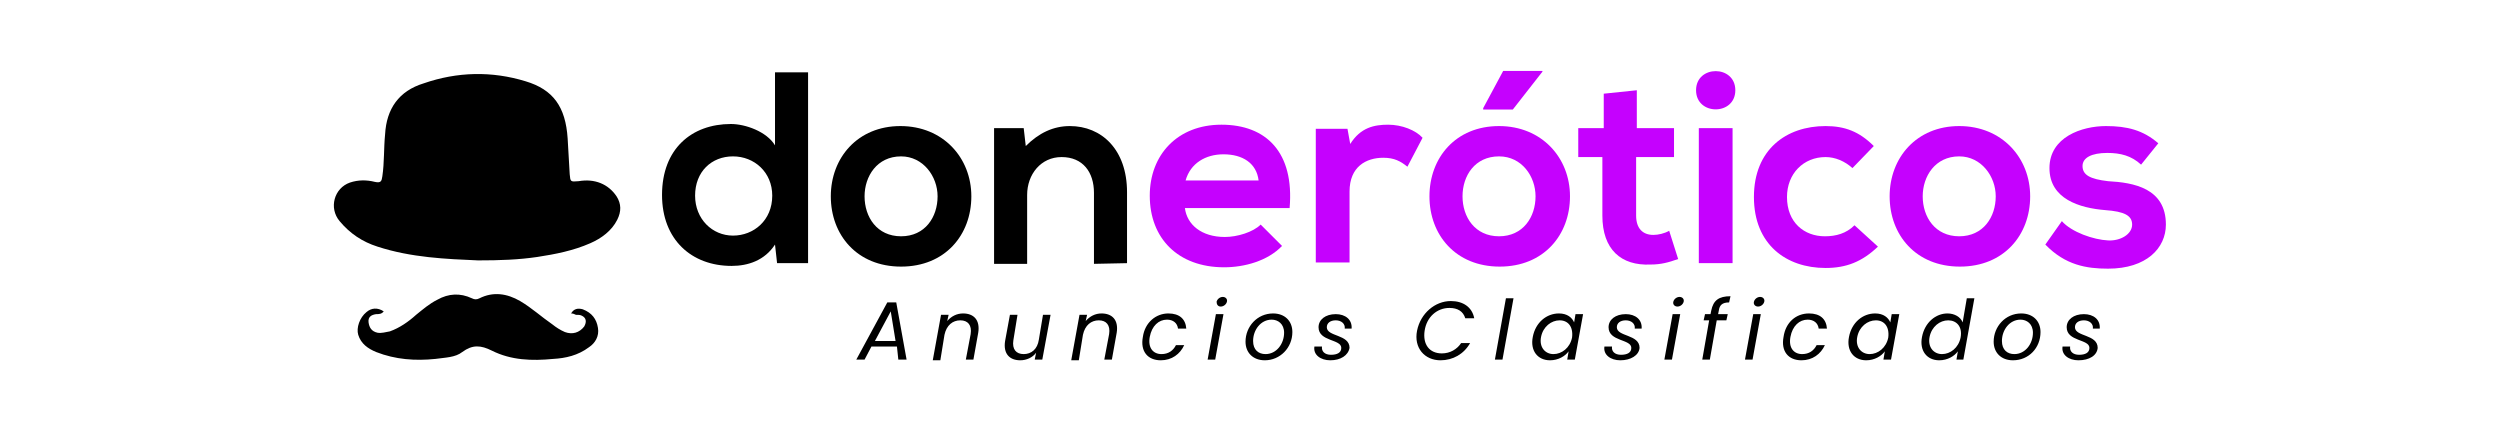
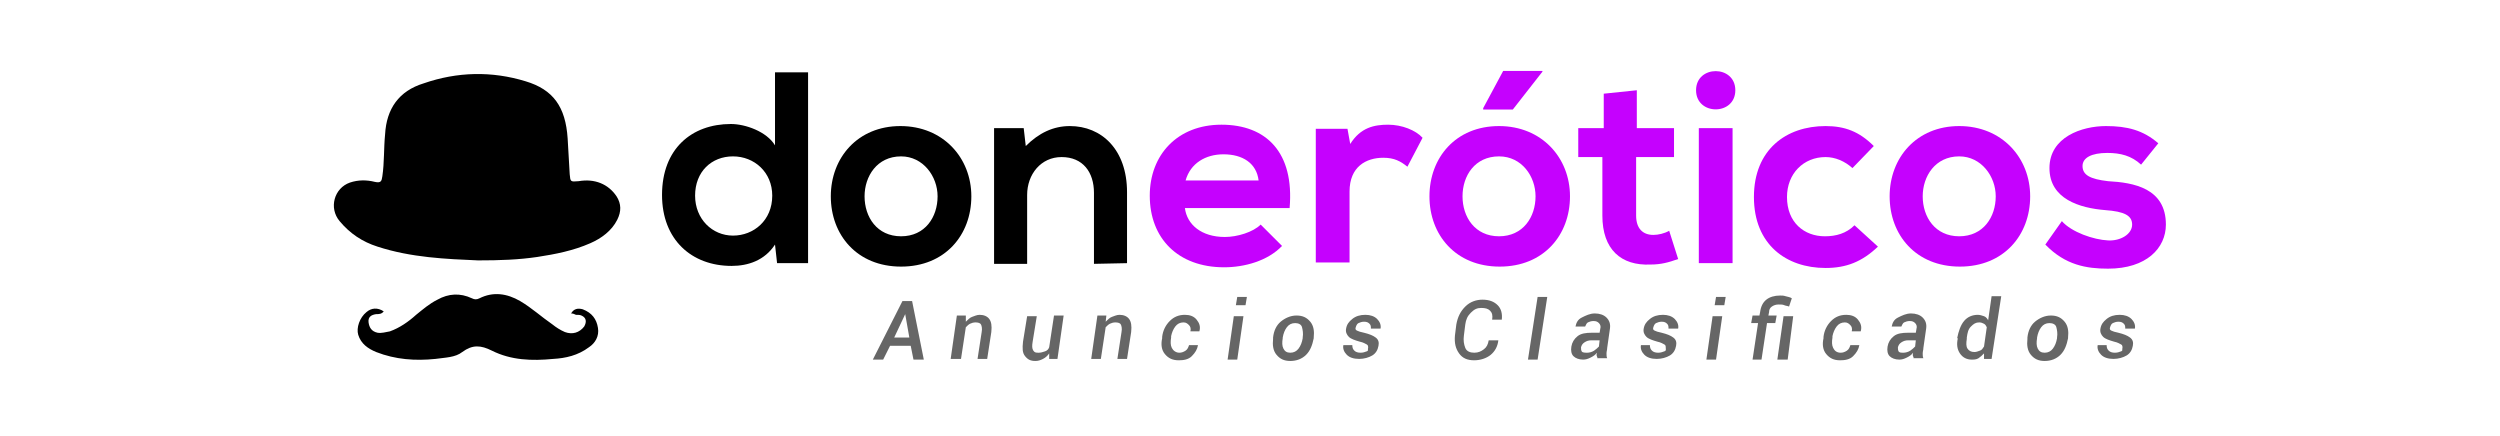
<svg xmlns="http://www.w3.org/2000/svg" version="1.1" id="Layer_1" x="0px" y="0px" viewBox="0 0 362.9 63.2" style="enable-background:new 0 0 362.9 63.2;" xml:space="preserve">
  <style type="text/css">
	.st0{fill:#C501FE;}
+ 	.st1{fill:#666666;}
</style>
  <g id="Layer_1_1_">
</g>
  <g id="logo_x5F_final">
    <g>
      <path d="M117.3,10.5v27.7h-4.5l-0.3-2.7c-1.5,2.3-3.9,3.1-6.3,3.1c-5.8,0-10.1-3.8-10.1-10.3c0-6.7,4.3-10.3,10-10.3    c2.1,0,5.2,1.1,6.4,3.1V10.5H117.3z M100.9,28.4c0,3.4,2.5,5.8,5.5,5.8s5.7-2.2,5.7-5.8c0-3.4-2.6-5.7-5.7-5.7    S100.9,24.9,100.9,28.4z" />
      <path d="M141,28.5c0,5.6-3.8,10.2-10.2,10.2c-6.4,0-10.2-4.6-10.2-10.2s3.9-10.2,10.1-10.2C136.9,18.3,141,22.9,141,28.5z     M125.5,28.5c0,3,1.8,5.8,5.3,5.8s5.3-2.8,5.3-5.8c0-2.9-2.1-5.8-5.3-5.8C127.3,22.7,125.5,25.6,125.5,28.5z" />
      <path d="M158.8,38.3V28c0-3-1.6-5.2-4.7-5.2c-3,0-5,2.5-5,5.5v10h-4.8V18.6h4.3l0.3,2.6c1.9-1.9,4-2.9,6.4-2.9    c4.6,0,8.3,3.4,8.3,9.6v10.3L158.8,38.3L158.8,38.3z" />
    </g>
    <g>
      <g>
        <path class="st0" d="M172,30.2c0.3,2.4,2.4,4.2,5.8,4.2c1.8,0,4.1-0.7,5.2-1.8l3.1,3.1c-2.1,2.2-5.5,3.1-8.4,3.1     c-6.7,0-10.8-4.2-10.8-10.4c0-5.9,4-10.3,10.4-10.3c6.5,0,10.6,4,9.9,12.1L172,30.2L172,30.2z M182.7,26.2     c-0.3-2.5-2.3-3.8-5.1-3.8c-2.6,0-4.8,1.3-5.5,3.8H182.7z" />
        <path class="st0" d="M195.6,18.7l0.4,2.2c1.5-2.4,3.5-2.8,5.5-2.8s4,0.8,5,1.9l-2.2,4.2c-1-0.8-1.9-1.3-3.5-1.3     c-2.5,0-4.9,1.3-4.9,4.9v10.3H191V18.7H195.6z" />
        <path class="st0" d="M217.6,18.3c6.2,0,10.3,4.6,10.3,10.2s-3.8,10.2-10.2,10.2s-10.2-4.6-10.2-10.2S211.3,18.3,217.6,18.3z      M217.6,22.7c-3.5,0-5.3,2.8-5.3,5.8s1.8,5.8,5.3,5.8s5.3-2.8,5.3-5.8C222.9,25.6,220.9,22.7,217.6,22.7z M223.9,10.3h-5.7     l-2.9,5.4v0.2h4.3l4.3-5.5L223.9,10.3L223.9,10.3z" />
        <path class="st0" d="M237.6,13.1v5.5h5.4v4.2h-5.5v8.5c0,1.9,1,2.8,2.5,2.8c0.7,0,1.6-0.2,2.3-0.6l1.3,4.1     c-1.4,0.5-2.5,0.8-4,0.8c-4.3,0.2-7-2.2-7-7.1v-8.5h-3.5v-4.2h3.7v-5L237.6,13.1z" />
        <path class="st0" d="M251.9,13.1c0,3.7-5.7,3.7-5.7,0S251.9,9.4,251.9,13.1z M246.6,18.6v19.6h4.9V18.6H246.6z" />
        <path class="st0" d="M272.6,35.8c-2.3,2.2-4.6,3.1-7.6,3.1c-5.7,0-10.4-3.4-10.4-10.3s4.7-10.3,10.4-10.3c2.8,0,4.9,0.8,7,2.9     l-3.1,3.2c-1.1-1-2.5-1.6-3.9-1.6c-3.2,0-5.6,2.4-5.6,5.8c0,3.7,2.5,5.7,5.5,5.7c1.6,0,3.1-0.4,4.3-1.6L272.6,35.8z" />
        <path class="st0" d="M294.7,28.5c0,5.6-3.8,10.2-10.2,10.2s-10.2-4.6-10.2-10.2s3.9-10.2,10.1-10.2S294.7,22.9,294.7,28.5z      M279.1,28.5c0,3,1.8,5.8,5.3,5.8s5.3-2.8,5.3-5.8c0-2.9-2.1-5.8-5.3-5.8C280.9,22.7,279.1,25.6,279.1,28.5z" />
        <path class="st0" d="M310.8,23.9c-1.4-1.3-3-1.7-4.9-1.7c-2.3,0-3.6,0.7-3.6,1.9c0,1.3,1.1,1.9,3.7,2.2c3.7,0.2,8.4,1,8.4,6.3     c0,3.4-2.8,6.4-8.4,6.4c-3.1,0-6.2-0.5-9.1-3.5l2.4-3.4c1.4,1.6,4.6,2.7,6.7,2.8c1.8,0.1,3.5-0.9,3.5-2.3c0-1.3-1.1-1.9-3.9-2.1     c-3.7-0.3-8.1-1.6-8.1-6.1s4.7-6.1,8.2-6.1c3.1,0,5.4,0.6,7.6,2.5L310.8,23.9z" />
      </g>
    </g>
    <g id="icono">
      <path d="M69.4,37.8c-4.6-0.2-9.7-0.4-14.6-2c-2.2-0.7-4-1.9-5.5-3.7c-1.6-1.9-0.8-4.8,1.5-5.6c1.2-0.4,2.4-0.4,3.6-0.1    c0.9,0.2,1-0.1,1.1-0.8c0.3-2,0.2-4.1,0.4-6.1c0.2-3.7,2-6.3,5.6-7.4c4.9-1.7,9.9-1.8,14.8-0.3c4,1.2,5.8,3.7,6.1,8.3    c0.1,1.7,0.2,3.5,0.3,5.2c0.1,1.1,0.1,1.1,1.3,1c2.3-0.4,4.3,0.4,5.5,2.2c0.7,1.1,0.7,2.2,0.1,3.4c-0.8,1.6-2.3,2.7-3.9,3.4    c-2.5,1.1-5.1,1.6-7.7,2C75.3,37.7,72.6,37.8,69.4,37.8z" />
      <path d="M55.7,45.2c-0.3,0.4-0.7,0.4-1.1,0.4c-0.7,0.1-1.2,0.4-1.1,1.2c0.1,0.7,0.4,1.3,1.3,1.5c0.6,0.1,1.2-0.1,1.8-0.2    c1.4-0.5,2.7-1.4,3.8-2.4c1-0.8,1.9-1.6,3.1-2.2c1.6-0.9,3.3-1,5-0.2c0.4,0.2,0.7,0.2,1.1,0c2-1,4-0.7,5.9,0.4    c1.7,1,3.1,2.3,4.7,3.4c0.5,0.4,1.1,0.8,1.8,1.1c1.1,0.4,2.1,0.1,2.8-0.8c0.4-0.7,0.3-1.3-0.4-1.6c-0.2-0.1-0.5-0.1-0.8-0.1    c-0.2-0.1-0.4-0.2-0.7-0.2c0.4-0.7,1-0.8,1.7-0.6c1.3,0.5,2,1.4,2.2,2.7c0.2,1.2-0.4,2.2-1.3,2.8c-1.6,1.2-3.4,1.6-5.2,1.7    c-3.1,0.3-6.1,0.2-8.9-1.2c-1.6-0.8-2.8-0.9-4.3,0.2c-1,0.8-2.5,0.8-3.9,1c-2.9,0.3-5.8,0.1-8.6-1c-1.2-0.5-2.2-1.2-2.6-2.5    c-0.3-1,0.2-2.5,1.2-3.3C53.9,44.7,54.8,44.6,55.7,45.2z" />
    </g>
  </g>
  <g id="Layer_4">
</g>
  <g>
-     <path d="M130.2,50.3h-3.7l-1,1.9h-1.2l4.5-8.3h1.3l1.5,8.3h-1.2L130.2,50.3z M129.3,45.2l-2.3,4.3h3L129.3,45.2z" />
-     <path d="M140.9,48.5c0.2-1.3-0.4-2-1.5-2c-1.1,0-2,0.7-2.3,2.1v0l-0.6,3.7h-1.1l1.2-6.6h1.1l-0.2,0.9c0.6-0.7,1.4-1.1,2.3-1.1   c1.5,0,2.5,0.9,2.2,2.8l-0.7,3.9h-1.1L140.9,48.5z" />
-     <path d="M151.3,52.2h-1.1l0.2-1c-0.5,0.7-1.4,1.1-2.3,1.1c-1.5,0-2.5-0.9-2.2-2.8l0.7-3.8h1.1l-0.6,3.7c-0.2,1.3,0.4,2,1.5,2   c1.1,0,2-0.7,2.2-2.1v0l0.6-3.6h1.1L151.3,52.2z" />
-     <path d="M161,48.5c0.2-1.3-0.4-2-1.5-2c-1.1,0-2,0.7-2.3,2.1v0l-0.6,3.7h-1.1l1.2-6.6h1.1l-0.2,0.9c0.6-0.7,1.4-1.1,2.3-1.1   c1.5,0,2.5,0.9,2.2,2.8l-0.7,3.9h-1.1L161,48.5z" />
-     <path d="M169.6,45.5c1.6,0,2.5,0.8,2.6,2.2h-1.2c-0.1-0.8-0.7-1.3-1.6-1.3c-1.2,0-2.2,0.9-2.5,2.5c-0.3,1.6,0.5,2.5,1.7,2.5   c1,0,1.7-0.5,2.1-1.3h1.2c-0.6,1.3-1.8,2.2-3.4,2.2c-1.9,0-3-1.3-2.6-3.4C166.2,46.8,167.8,45.5,169.6,45.5z" />
-     <path d="M176.5,45.6h1.1l-1.2,6.6h-1.1L176.5,45.6z M176.6,43.8c0.1-0.4,0.5-0.7,0.9-0.7c0.4,0,0.7,0.3,0.6,0.7   c-0.1,0.4-0.5,0.7-0.9,0.7S176.6,44.2,176.6,43.8z" />
-     <path d="M183.6,52.3c-1.7,0-2.8-1.1-2.8-2.7c0-2.2,1.7-4.1,4-4.1c1.7,0,2.8,1.1,2.8,2.7C187.6,50.5,185.8,52.3,183.6,52.3z    M183.7,51.4c1.6,0,2.7-1.5,2.7-3.1c0-1.3-0.9-1.9-1.8-1.9c-1.6,0-2.7,1.5-2.7,3.1C181.9,50.8,182.7,51.4,183.7,51.4z" />
-     <path d="M193.1,52.3c-1.4,0-2.5-0.8-2.3-2h1.1c-0.1,0.7,0.4,1.2,1.3,1.2c0.9,0,1.5-0.3,1.5-1c0-1.3-3.3-0.9-3.3-3   c0-1.1,1-1.9,2.5-1.9c1.4,0,2.4,0.8,2.3,2.1h-1c0.1-0.7-0.5-1.2-1.3-1.2c-0.8,0-1.3,0.4-1.3,1c0,1.4,3.3,1,3.3,3   C195.7,51.6,194.6,52.3,193.1,52.3z" />
-     <path d="M210.6,43.7c1.8,0,3.1,0.9,3.4,2.5h-1.3c-0.3-1-1.1-1.5-2.3-1.5c-1.8,0-3.3,1.3-3.6,3.3c-0.3,2,0.7,3.3,2.5,3.3   c1.2,0,2.2-0.6,2.8-1.5h1.3c-0.9,1.6-2.5,2.5-4.3,2.5c-2.3,0-3.9-1.8-3.4-4.3C206.2,45.5,208.3,43.7,210.6,43.7z" />
-     <path d="M218.6,43.3h1.1l-1.6,8.9h-1.1L218.6,43.3z" />
-     <path d="M226.3,45.5c1.2,0,1.9,0.6,2.2,1.3l0.2-1.2h1.1l-1.2,6.6h-1.1l0.2-1.2c-0.5,0.7-1.5,1.3-2.7,1.3c-1.8,0-2.9-1.4-2.5-3.4   C222.9,46.8,224.5,45.5,226.3,45.5z M226.4,46.5c-1.2,0-2.4,0.9-2.7,2.4c-0.3,1.5,0.6,2.5,1.8,2.5c1.2,0,2.4-0.9,2.7-2.4   C228.4,47.4,227.6,46.5,226.4,46.5z" />
-     <path d="M235.2,52.3c-1.4,0-2.5-0.8-2.3-2h1.1c-0.1,0.7,0.4,1.2,1.3,1.2c0.9,0,1.5-0.3,1.5-1c0-1.3-3.3-0.9-3.3-3   c0-1.1,1-1.9,2.5-1.9c1.4,0,2.4,0.8,2.3,2.1h-1c0.1-0.7-0.5-1.2-1.3-1.2c-0.8,0-1.3,0.4-1.3,1c0,1.4,3.3,1,3.3,3   C237.9,51.6,236.7,52.3,235.2,52.3z" />
-     <path d="M242.8,45.6h1.1l-1.2,6.6h-1.1L242.8,45.6z M242.9,43.8c0.1-0.4,0.5-0.7,0.9-0.7c0.4,0,0.7,0.3,0.6,0.7   c-0.1,0.4-0.5,0.7-0.9,0.7S242.8,44.2,242.9,43.8z" />
-     <path d="M248.1,46.5h-0.8l0.2-0.9h0.8l0.1-0.5c0.3-1.5,1.1-2.1,2.8-2.1l-0.2,0.9c-1,0-1.4,0.4-1.5,1.2l-0.1,0.5h1.4l-0.2,0.9h-1.4   l-1,5.7h-1.1L248.1,46.5z" />
-     <path d="M254.5,45.6h1.1l-1.2,6.6h-1.1L254.5,45.6z M254.6,43.8c0.1-0.4,0.5-0.7,0.9-0.7c0.4,0,0.7,0.3,0.6,0.7   c-0.1,0.4-0.5,0.7-0.9,0.7S254.5,44.2,254.6,43.8z" />
-     <path d="M262.6,45.5c1.6,0,2.5,0.8,2.6,2.2h-1.2c-0.1-0.8-0.7-1.3-1.6-1.3c-1.2,0-2.2,0.9-2.5,2.5c-0.3,1.6,0.5,2.5,1.7,2.5   c1,0,1.7-0.5,2.1-1.3h1.2c-0.6,1.3-1.8,2.2-3.4,2.2c-1.9,0-3-1.3-2.6-3.4C259.2,46.8,260.7,45.5,262.6,45.5z" />
-     <path d="M272.2,45.5c1.2,0,1.9,0.6,2.2,1.3l0.2-1.2h1.1l-1.2,6.6h-1.1l0.2-1.2c-0.5,0.7-1.5,1.3-2.7,1.3c-1.8,0-2.9-1.4-2.5-3.4   C268.8,46.8,270.4,45.5,272.2,45.5z M272.3,46.5c-1.2,0-2.4,0.9-2.7,2.4c-0.3,1.5,0.6,2.5,1.8,2.5c1.2,0,2.4-0.9,2.7-2.4   C274.3,47.4,273.5,46.5,272.3,46.5z" />
-     <path d="M282.7,45.5c1,0,1.9,0.5,2.2,1.3l0.6-3.5h1.1l-1.6,8.9H284l0.2-1.2c-0.5,0.7-1.5,1.3-2.7,1.3c-1.8,0-2.9-1.4-2.5-3.4   C279.4,46.8,281,45.5,282.7,45.5z M282.8,46.5c-1.2,0-2.4,0.9-2.7,2.4c-0.3,1.5,0.6,2.5,1.8,2.5c1.2,0,2.4-0.9,2.7-2.4   C284.9,47.4,284,46.5,282.8,46.5z" />
-     <path d="M292.2,52.3c-1.7,0-2.8-1.1-2.8-2.7c0-2.2,1.7-4.1,4-4.1c1.7,0,2.8,1.1,2.8,2.7C296.2,50.5,294.5,52.3,292.2,52.3z    M292.4,51.4c1.6,0,2.7-1.5,2.7-3.1c0-1.3-0.9-1.9-1.8-1.9c-1.6,0-2.7,1.5-2.7,3.1C290.6,50.8,291.4,51.4,292.4,51.4z" />
-     <path d="M301.7,52.3c-1.4,0-2.5-0.8-2.3-2h1.1c-0.1,0.7,0.4,1.2,1.3,1.2c0.9,0,1.5-0.3,1.5-1c0-1.3-3.3-0.9-3.3-3   c0-1.1,1-1.9,2.5-1.9c1.4,0,2.4,0.8,2.3,2.1h-1c0.1-0.7-0.5-1.2-1.3-1.2c-0.8,0-1.3,0.4-1.3,1c0,1.4,3.3,1,3.3,3   C304.4,51.6,303.3,52.3,301.7,52.3z" />
+     <path class="st1" d="M132.2,50.2h-3l-1,2h-1.5l4.3-8.5h1.4l1.7,8.5h-1.5L132.2,50.2z M129.8,49h2.2l-0.6-3.4l0,0L129.8,49z" />
+     <path class="st1" d="M140.2,46.7c0.3-0.3,0.6-0.6,0.9-0.7s0.7-0.3,1.1-0.3c0.6,0,1.1,0.2,1.4,0.6s0.4,1,0.3,1.9l-0.6,3.9h-1.4   l0.6-3.9c0.1-0.5,0-0.9-0.1-1.1s-0.4-0.3-0.8-0.3c-0.3,0-0.6,0.1-0.8,0.2s-0.4,0.3-0.6,0.5l-0.7,4.6H138l0.9-6.3h1.3L140.2,46.7z" />
+     <path class="st1" d="M152.3,52.2l0-0.9c-0.2,0.3-0.5,0.6-0.9,0.8s-0.7,0.3-1.1,0.3c-0.7,0-1.1-0.2-1.5-0.7s-0.4-1.1-0.3-2.1   l0.6-3.7h1.4l-0.6,3.7c-0.1,0.6-0.1,1,0.1,1.3s0.4,0.3,0.8,0.3c0.3,0,0.6-0.1,0.9-0.2s0.5-0.3,0.6-0.6l0.7-4.6h1.4l-0.9,6.3H152.3z   " />
+     <path class="st1" d="M160.5,46.7c0.3-0.3,0.6-0.6,0.9-0.7s0.7-0.3,1.1-0.3c0.6,0,1.1,0.2,1.4,0.6s0.4,1,0.3,1.9l-0.6,3.9h-1.4   l0.6-3.9c0.1-0.5,0-0.9-0.1-1.1s-0.4-0.3-0.8-0.3c-0.3,0-0.6,0.1-0.8,0.2s-0.4,0.3-0.6,0.5l-0.7,4.6h-1.4l0.9-6.3h1.3L160.5,46.7z" />
+     <path class="st1" d="M171.2,51.2c0.3,0,0.6-0.1,0.9-0.3s0.4-0.5,0.5-0.8h1.3l0,0c-0.1,0.6-0.4,1.1-0.9,1.6s-1.2,0.6-1.9,0.6   c-0.9,0-1.5-0.3-2-0.9s-0.6-1.4-0.4-2.3l0-0.2c0.1-0.9,0.5-1.7,1.1-2.3s1.3-0.9,2.2-0.9c0.7,0,1.3,0.2,1.7,0.7s0.6,1,0.4,1.7l0,0   h-1.3c0.1-0.4,0-0.7-0.2-0.9s-0.4-0.4-0.8-0.4c-0.5,0-0.9,0.2-1.2,0.6s-0.5,0.9-0.6,1.4l0,0.2c-0.1,0.6-0.1,1.1,0.1,1.5   S170.7,51.2,171.2,51.2z" />
+     <path class="st1" d="M179.6,52.2h-1.4l0.9-6.3h1.4L179.6,52.2z M180.8,44.3h-1.4l0.2-1.2h1.4L180.8,44.3z" />
+     <path class="st1" d="M184.8,49c0.1-1,0.5-1.8,1.1-2.3s1.4-0.9,2.3-0.9c0.9,0,1.5,0.3,2,0.9s0.6,1.4,0.5,2.3l0,0.1   c-0.2,1-0.5,1.8-1.1,2.4s-1.4,0.9-2.3,0.9c-0.9,0-1.5-0.3-2-0.9s-0.6-1.4-0.5-2.3L184.8,49z M186.2,49.1c-0.1,0.6-0.1,1.1,0.1,1.5   s0.5,0.6,1,0.6c0.5,0,0.9-0.2,1.2-0.6s0.5-0.9,0.6-1.5l0-0.1c0.1-0.6,0-1.1-0.1-1.5s-0.5-0.6-1-0.6c-0.5,0-0.9,0.2-1.2,0.6   s-0.5,0.9-0.6,1.5L186.2,49.1z" />
+     <path class="st1" d="M198.6,50.5c0-0.2,0-0.4-0.2-0.5s-0.5-0.3-1-0.4c-0.7-0.2-1.3-0.4-1.6-0.7s-0.5-0.7-0.4-1.2   c0.1-0.6,0.4-1,0.9-1.4s1.1-0.6,1.9-0.6c0.7,0,1.3,0.2,1.7,0.6s0.6,0.9,0.5,1.4l0,0h-1.4c0-0.3,0-0.5-0.2-0.7s-0.4-0.3-0.8-0.3   c-0.3,0-0.6,0.1-0.8,0.2s-0.3,0.3-0.4,0.6s0,0.4,0.2,0.5s0.5,0.2,1,0.3c0.8,0.2,1.3,0.4,1.7,0.7s0.5,0.7,0.4,1.2   c-0.1,0.6-0.4,1.1-0.9,1.4s-1.2,0.5-1.9,0.5c-0.8,0-1.4-0.2-1.8-0.6s-0.6-0.9-0.5-1.4l0,0h1.3c0,0.4,0.1,0.6,0.3,0.8   s0.5,0.3,0.9,0.3c0.4,0,0.6-0.1,0.9-0.2S198.5,50.7,198.6,50.5z" />
+     <path class="st1" d="M217.5,49.4L217.5,49.4c-0.1,0.9-0.5,1.6-1.1,2.1s-1.5,0.8-2.4,0.8c-1,0-1.7-0.3-2.2-1s-0.7-1.5-0.6-2.6   l0.2-1.6c0.2-1.1,0.6-1.9,1.3-2.6s1.6-1,2.5-1c1,0,1.7,0.3,2.2,0.8s0.7,1.2,0.6,2.1l0,0h-1.4c0.1-0.6,0-1-0.3-1.3s-0.7-0.4-1.3-0.4   c-0.6,0-1,0.2-1.5,0.7s-0.7,1-0.8,1.7l-0.2,1.6c-0.1,0.7,0,1.3,0.2,1.8s0.7,0.7,1.3,0.7c0.6,0,1-0.2,1.4-0.5s0.6-0.7,0.7-1.3H217.5   z" />
+     <path class="st1" d="M223.2,52.2h-1.4l1.4-9.1h1.4L223.2,52.2z" />
+     <path class="st1" d="M231.9,52.2c0-0.2,0-0.3-0.1-0.5s0-0.3,0-0.5c-0.2,0.3-0.5,0.5-0.9,0.7s-0.7,0.3-1.1,0.3   c-0.6,0-1.1-0.2-1.4-0.5s-0.4-0.8-0.3-1.4c0.1-0.6,0.4-1.1,0.9-1.5s1.2-0.5,2.1-0.5h1.1l0.1-0.6c0.1-0.3,0-0.6-0.2-0.8   s-0.4-0.3-0.8-0.3c-0.3,0-0.6,0.1-0.8,0.2s-0.3,0.4-0.4,0.6l-1.4,0l0,0c0.1-0.5,0.3-1,0.9-1.3s1.2-0.6,1.9-0.6   c0.7,0,1.3,0.2,1.7,0.6s0.6,0.9,0.5,1.6l-0.4,2.8c0,0.3-0.1,0.5-0.1,0.8s0,0.5,0.1,0.7H231.9z M230.4,51.2c0.3,0,0.7-0.1,1-0.3   s0.5-0.4,0.7-0.6l0.1-0.9H231c-0.4,0-0.7,0.1-1,0.3s-0.4,0.4-0.5,0.7c0,0.3,0,0.4,0.1,0.6S230.1,51.2,230.4,51.2z" />
+     <path class="st1" d="M241.8,50.5c0-0.2,0-0.4-0.2-0.5s-0.5-0.3-1-0.4c-0.7-0.2-1.3-0.4-1.6-0.7s-0.5-0.7-0.4-1.2   c0.1-0.6,0.4-1,0.9-1.4s1.1-0.6,1.9-0.6c0.7,0,1.3,0.2,1.7,0.6s0.6,0.9,0.5,1.4l0,0h-1.4c0-0.3,0-0.5-0.2-0.7s-0.4-0.3-0.8-0.3   c-0.3,0-0.6,0.1-0.8,0.2s-0.3,0.3-0.4,0.6s0,0.4,0.2,0.5s0.5,0.2,1,0.3c0.8,0.2,1.3,0.4,1.7,0.7s0.5,0.7,0.4,1.2   c-0.1,0.6-0.4,1.1-0.9,1.4s-1.2,0.5-1.9,0.5c-0.8,0-1.4-0.2-1.8-0.6s-0.6-0.9-0.5-1.4l0,0h1.3c0,0.4,0.1,0.6,0.3,0.8   s0.5,0.3,0.9,0.3c0.4,0,0.6-0.1,0.9-0.2S241.8,50.7,241.8,50.5z" />
+     <path class="st1" d="M249.1,52.2h-1.4l0.9-6.3h1.4L249.1,52.2z M250.3,44.3h-1.4l0.2-1.2h1.4L250.3,44.3z" />
+     <path class="st1" d="M254.4,52.2l0.8-5.3h-1l0.2-1.1h1l0.1-0.5c0.1-0.8,0.4-1.4,0.9-1.8s1.2-0.6,2-0.6c0.3,0,0.5,0,0.8,0.1   s0.6,0.1,0.9,0.3l-0.4,1.2c-0.2-0.1-0.5-0.1-0.7-0.2s-0.5-0.1-0.8-0.1c-0.4,0-0.7,0.1-1,0.3s-0.4,0.5-0.4,0.8l-0.1,0.5h1.2   l-0.2,1.1h-1.2l-0.8,5.3H254.4z M259.5,52.2H258l0.9-6.3h1.4L259.5,52.2z" />
+     <path class="st1" d="M267.2,51.2c0.3,0,0.6-0.1,0.9-0.3s0.4-0.5,0.5-0.8h1.3l0,0c-0.1,0.6-0.4,1.1-0.9,1.6s-1.2,0.6-1.9,0.6   c-0.9,0-1.5-0.3-2-0.9s-0.6-1.4-0.4-2.3l0-0.2c0.1-0.9,0.5-1.7,1.1-2.3s1.3-0.9,2.2-0.9c0.7,0,1.3,0.2,1.7,0.7s0.6,1,0.4,1.7l0,0   h-1.3c0.1-0.4,0-0.7-0.2-0.9s-0.4-0.4-0.8-0.4c-0.5,0-0.9,0.2-1.2,0.6s-0.5,0.9-0.6,1.4l0,0.2c-0.1,0.6-0.1,1.1,0.1,1.5   S266.6,51.2,267.2,51.2z" />
+     <path class="st1" d="M277.8,52.2c0-0.2,0-0.3-0.1-0.5s0-0.3,0-0.5c-0.2,0.3-0.5,0.5-0.9,0.7s-0.7,0.3-1.1,0.3   c-0.6,0-1.1-0.2-1.4-0.5s-0.4-0.8-0.3-1.4c0.1-0.6,0.4-1.1,0.9-1.5s1.2-0.5,2.1-0.5h1.1l0.1-0.6c0.1-0.3,0-0.6-0.2-0.8   s-0.4-0.3-0.8-0.3c-0.3,0-0.6,0.1-0.8,0.2s-0.3,0.4-0.4,0.6l-1.4,0l0,0c0.1-0.5,0.3-1,0.9-1.3s1.2-0.6,1.9-0.6   c0.7,0,1.3,0.2,1.7,0.6s0.6,0.9,0.5,1.6l-0.4,2.8c0,0.3-0.1,0.5-0.1,0.8s0,0.5,0.1,0.7H277.8z M276.3,51.2c0.3,0,0.7-0.1,1-0.3   s0.5-0.4,0.7-0.6l0.1-0.9h-1.1c-0.4,0-0.7,0.1-1,0.3s-0.4,0.4-0.5,0.7c0,0.3,0,0.4,0.1,0.6S276,51.2,276.3,51.2z" />
+     <path class="st1" d="M284.1,49.1c0.2-1,0.5-1.9,1-2.5s1.2-0.9,2-0.9c0.3,0,0.6,0.1,0.9,0.2s0.5,0.4,0.6,0.6l0.5-3.5h1.4l-1.4,9.1   H288l0-0.8c-0.3,0.3-0.5,0.5-0.8,0.7s-0.7,0.2-1,0.2c-0.7,0-1.3-0.3-1.7-0.9s-0.5-1.3-0.3-2.2L284.1,49.1z M285.5,49.2   c-0.1,0.6-0.1,1.1,0.1,1.4s0.5,0.5,1,0.5c0.3,0,0.5-0.1,0.8-0.2s0.4-0.3,0.6-0.6l0.4-2.8c-0.1-0.2-0.2-0.4-0.4-0.5   s-0.4-0.2-0.7-0.2c-0.5,0-0.8,0.2-1.2,0.6s-0.5,0.9-0.6,1.6L285.5,49.2z" />
+     <path class="st1" d="M294.3,49c0.1-1,0.5-1.8,1.1-2.3s1.4-0.9,2.3-0.9c0.9,0,1.5,0.3,2,0.9s0.6,1.4,0.5,2.3l0,0.1   c-0.2,1-0.5,1.8-1.1,2.4s-1.4,0.9-2.3,0.9c-0.9,0-1.5-0.3-2-0.9s-0.6-1.4-0.5-2.3L294.3,49z M295.7,49.1c-0.1,0.6-0.1,1.1,0.1,1.5   s0.5,0.6,1,0.6c0.5,0,0.9-0.2,1.2-0.6s0.5-0.9,0.6-1.5l0-0.1c0.1-0.6,0-1.1-0.1-1.5s-0.5-0.6-1-0.6c-0.5,0-0.9,0.2-1.2,0.6   s-0.5,0.9-0.6,1.5L295.7,49.1z" />
+     <path class="st1" d="M308.1,50.5c0-0.2,0-0.4-0.2-0.5s-0.5-0.3-1-0.4c-0.7-0.2-1.3-0.4-1.6-0.7s-0.5-0.7-0.4-1.2   c0.1-0.6,0.4-1,0.9-1.4s1.1-0.6,1.9-0.6c0.7,0,1.3,0.2,1.7,0.6s0.6,0.9,0.5,1.4l0,0h-1.4c0-0.3,0-0.5-0.2-0.7s-0.4-0.3-0.8-0.3   c-0.3,0-0.6,0.1-0.8,0.2s-0.3,0.3-0.4,0.6s0,0.4,0.2,0.5s0.5,0.2,1,0.3c0.8,0.2,1.3,0.4,1.7,0.7s0.5,0.7,0.4,1.2   c-0.1,0.6-0.4,1.1-0.9,1.4s-1.2,0.5-1.9,0.5c-0.8,0-1.4-0.2-1.8-0.6s-0.6-0.9-0.5-1.4l0,0h1.3c0,0.4,0.1,0.6,0.3,0.8   s0.5,0.3,0.9,0.3c0.4,0,0.6-0.1,0.9-0.2S308,50.7,308.1,50.5z" />
  </g>
</svg>
